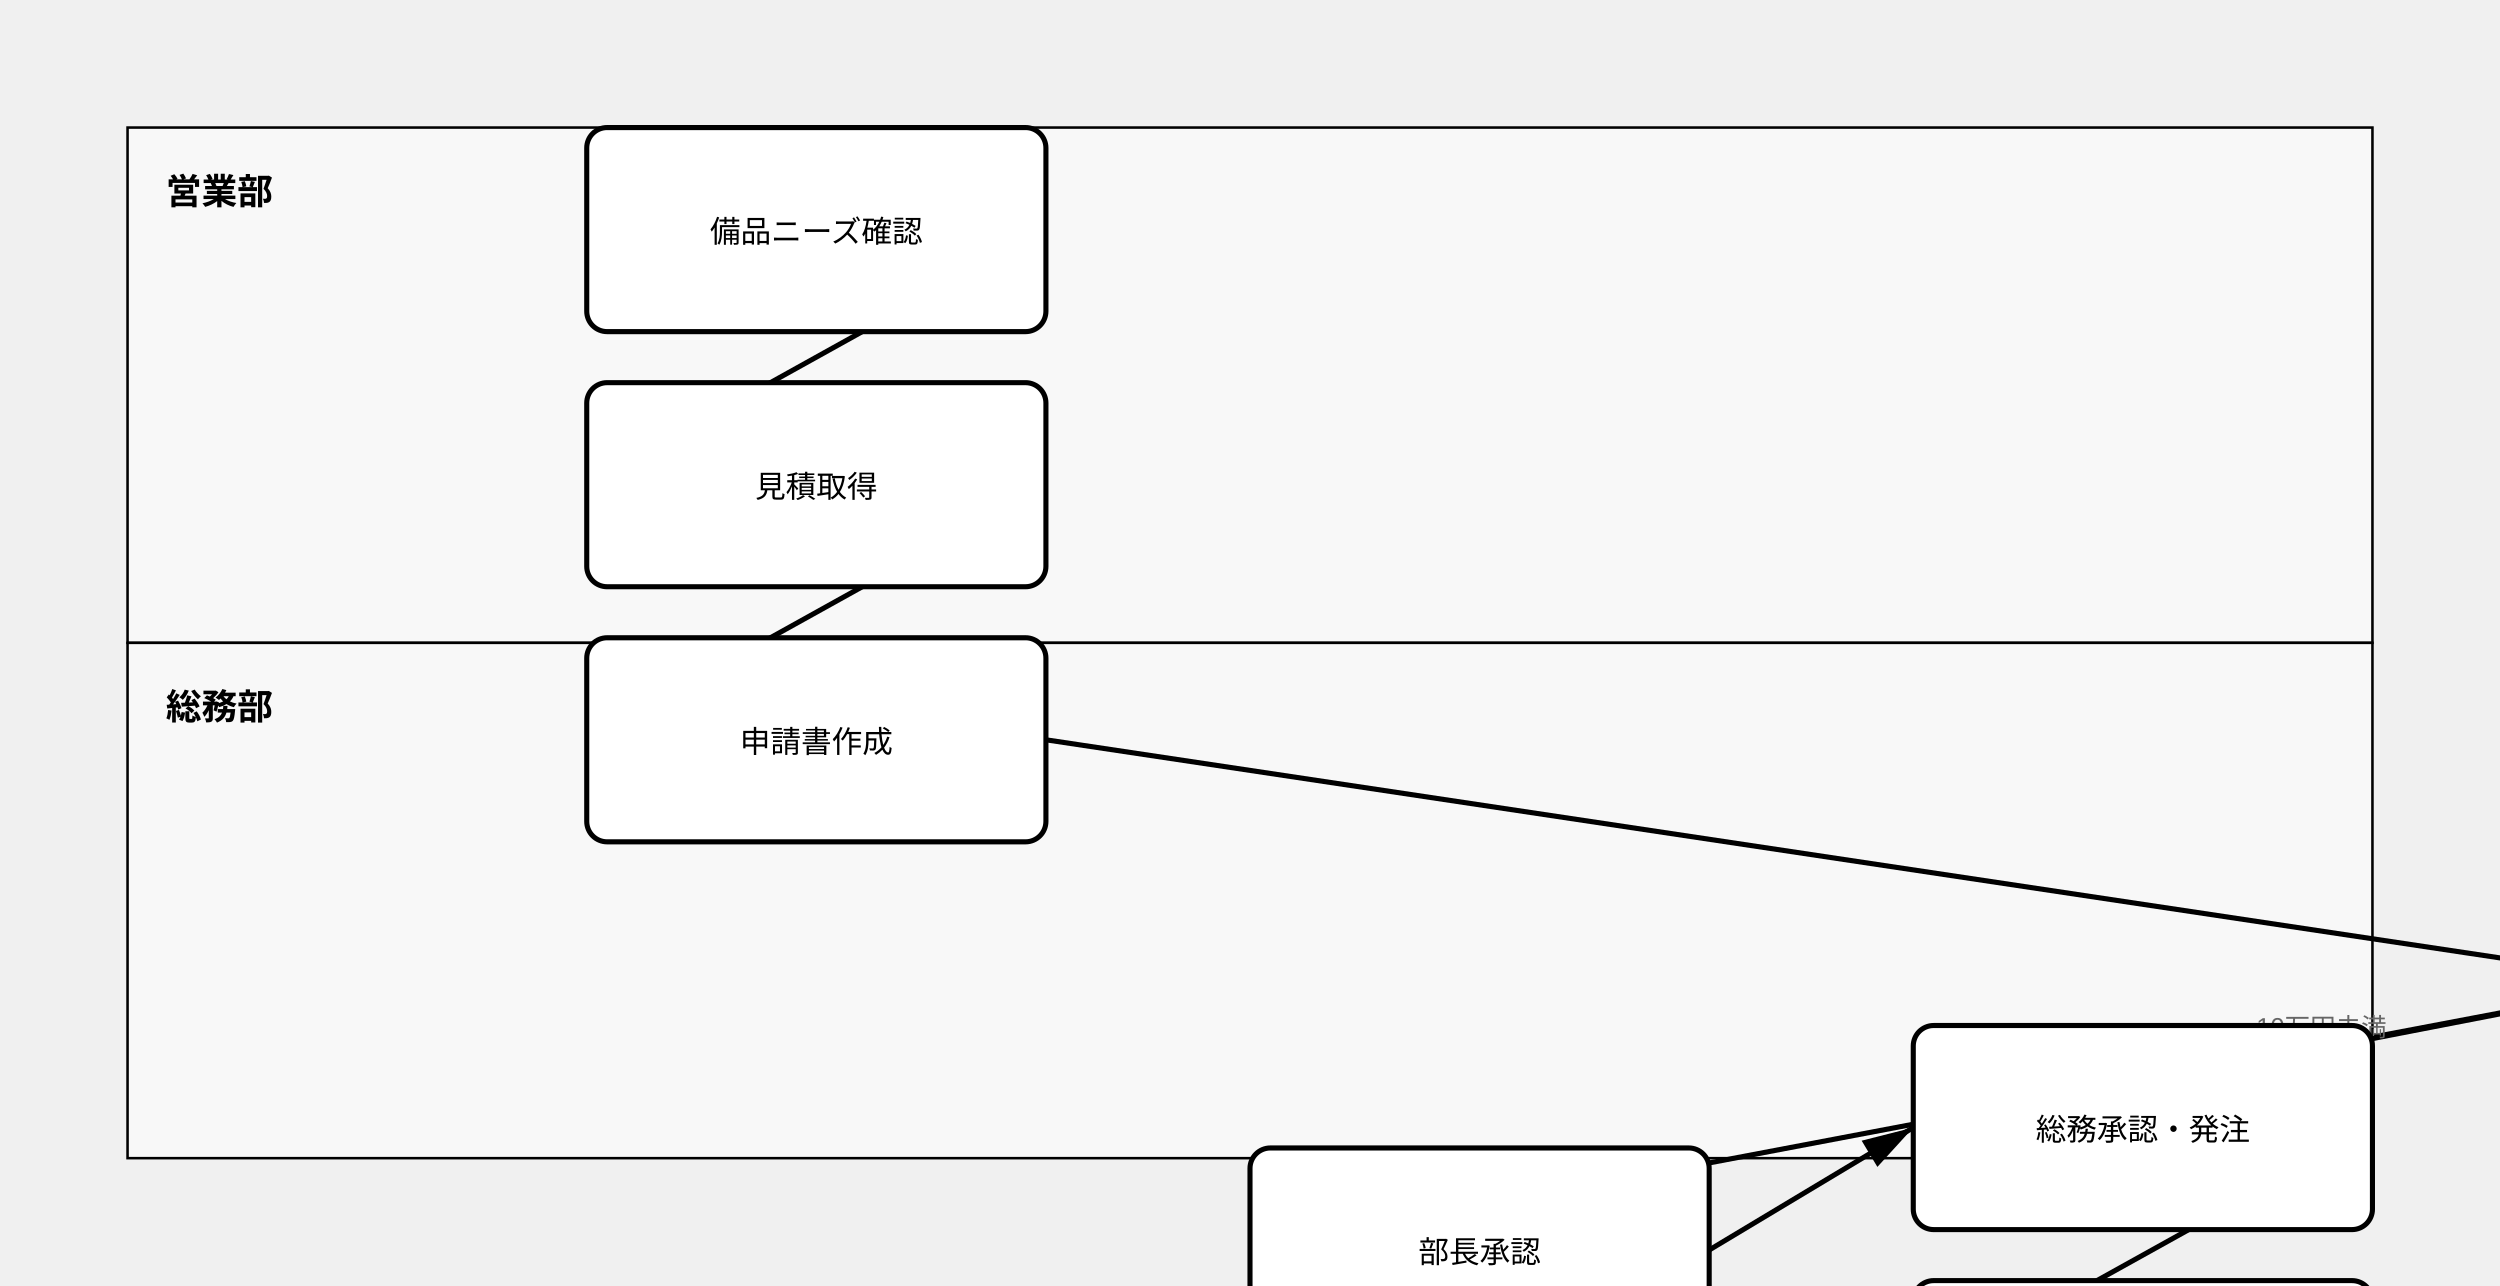
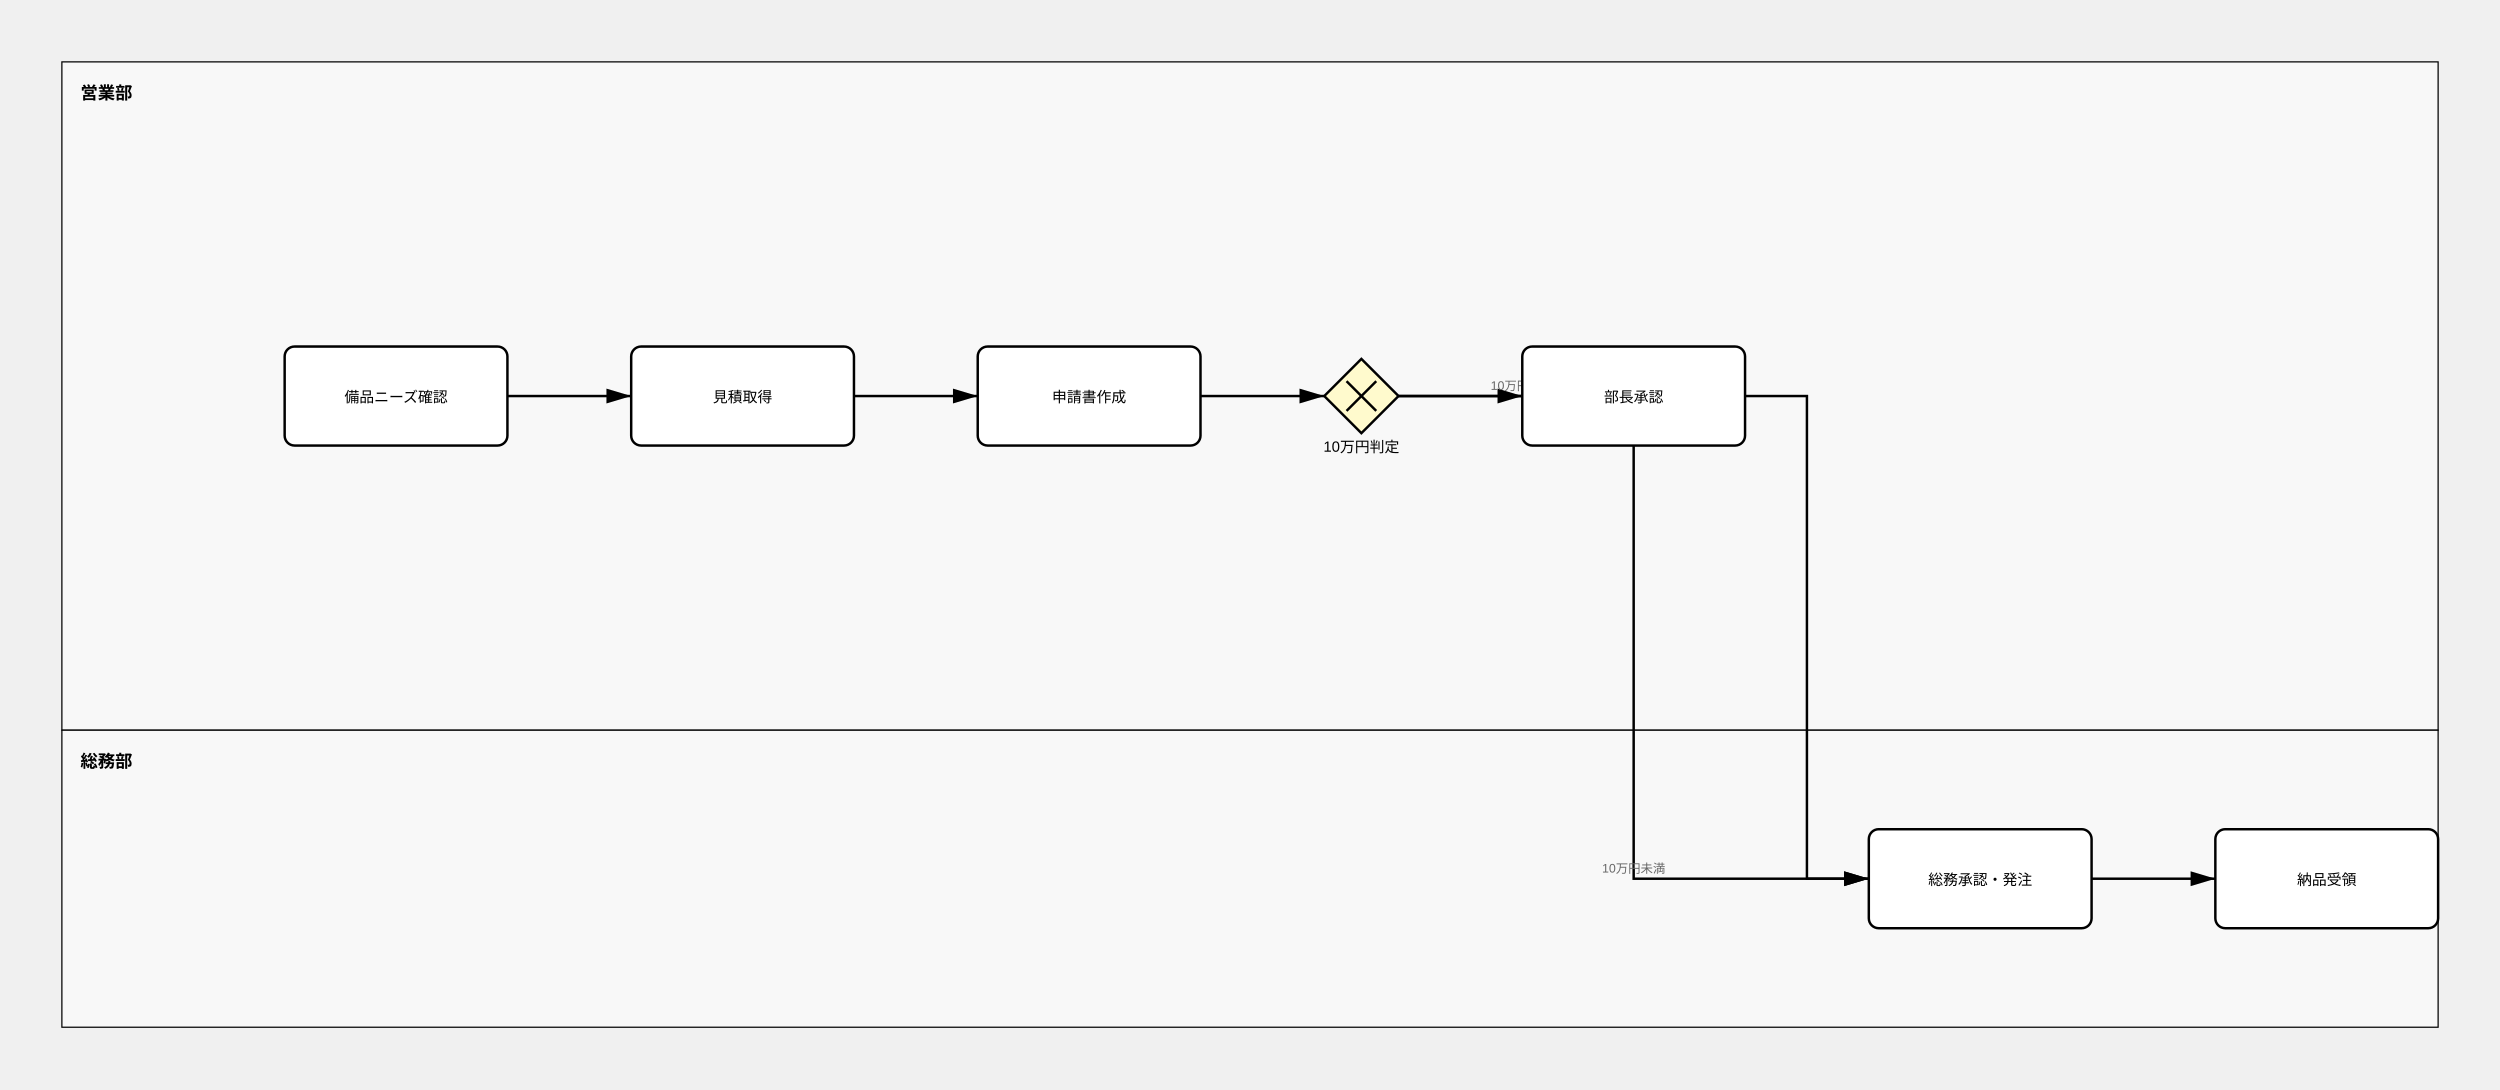
- <svg xmlns="http://www.w3.org/2000/svg" viewBox="0 0 980 504" width="980" height="504">
+ <svg xmlns="http://www.w3.org/2000/svg" viewBox="0 0 2020 880" width="2020" height="880">
  <style>
            .lane { fill: #f8f8f8; stroke: #000; stroke-width: 1; }
            .lane-label { font-family: Arial, sans-serif; font-size: 14px; font-weight: bold; }
            .task { fill: #fff; stroke: #000; stroke-width: 2; }
            .service-task { fill: #e1f5ff; stroke: #000; stroke-width: 2; }
            .gateway { fill: #fffacd; stroke: #000; stroke-width: 2; }
            .task-label { font-family: Arial, sans-serif; font-size: 12px; text-anchor: middle; }
            .flow { stroke: #000; stroke-width: 2; fill: none; marker-end: url(#arrowhead); }
            .flow-label { font-family: Arial, sans-serif; font-size: 10px; fill: #666; }
        </style>
  <defs>
    <marker id="arrowhead" markerWidth="10" markerHeight="10" refX="10" refY="3" orient="auto">
      <path d="M0,0 L10,3 L0,6 Z" fill="#000" />
    </marker>
  </defs>
-   <rect class="lane" x="50" y="50" width="880" height="202" />
+   <rect class="lane" x="50" y="50" width="1920" height="540" />
  <text class="lane-label" x="65" y="80">営業部</text>
-   <rect class="lane" x="50" y="252" width="880" height="202" />
-   <text class="lane-label" x="65" y="282">総務部</text>
-   <line class="flow" x1="410" y1="90.0" x2="230" y2="190.0" />
-   <line class="flow" x1="410" y1="190.0" x2="230" y2="290.0" />
-   <line class="flow" x1="410" y1="290.0" x2="1010" y2="380.0" />
-   <line class="flow" x1="1070" y1="380.0" x2="490" y2="490.0" />
-   <text class="flow-label" x="780.0" y="430.0" text-anchor="middle">10万円以上</text>
-   <line class="flow" x1="1070" y1="380.0" x2="750" y2="442.0" />
-   <text class="flow-label" x="910.0" y="406.0" text-anchor="middle">10万円未満</text>
-   <line class="flow" x1="670" y1="490.0" x2="750" y2="442.0" />
-   <line class="flow" x1="930" y1="442.0" x2="750" y2="542.0" />
-   <rect class="task" x="230" y="50.0" width="180" height="80" rx="8" ry="8" />
-   <text class="task-label" x="320.0" y="95.0">備品ニーズ確認</text>
-   <rect class="task" x="230" y="150.0" width="180" height="80" rx="8" ry="8" />
-   <text class="task-label" x="320.0" y="195.0">見積取得</text>
-   <rect class="task" x="230" y="250.0" width="180" height="80" rx="8" ry="8" />
-   <text class="task-label" x="320.0" y="295.0">申請書作成</text>
-   <rect class="task" x="490" y="450.0" width="180" height="80" rx="8" ry="8" />
-   <text class="task-label" x="580.0" y="495.0">部長承認</text>
-   <rect class="task" x="750" y="402.0" width="180" height="80" rx="8" ry="8" />
-   <text class="task-label" x="840.0" y="447.0">総務承認・発注</text>
-   <rect class="task" x="750" y="502.0" width="180" height="80" rx="8" ry="8" />
-   <text class="task-label" x="840.0" y="547.0">納品受領</text>
-   <polygon class="gateway" points="1040.0,350.0 1070.0,380.0 1040.0,410.0 1010.0,380.0" />
-   <line x1="1028.0" y1="368.0" x2="1052.0" y2="392.0" stroke="#000" stroke-width="2" />
-   <line x1="1052.0" y1="368.0" x2="1028.0" y2="392.0" stroke="#000" stroke-width="2" />
-   <text class="task-label" x="1040.0" y="425.0">10万円判定</text>
+   <rect class="lane" x="50" y="590" width="1920" height="240" />
+   <text class="lane-label" x="65" y="620">総務部</text>
+   <polyline class="flow" points="410.0,320.0 510.0,320.0" />
+   <polyline class="flow" points="690.0,320.0 790.0,320.0" />
+   <polyline class="flow" points="970.0,320.0 1070.0,320.0" />
+   <polyline class="flow" points="1130.0,320.0 1230.0,320.0" />
+   <text class="flow-label" x="1230.0" y="315.0" text-anchor="middle">10万円以上</text>
+   <polyline class="flow" points="1130.0,320.0 1320.0,320.0 1320.0,710.0 1510.0,710.0" />
+   <text class="flow-label" x="1320.0" y="705.0" text-anchor="middle">10万円未満</text>
+   <polyline class="flow" points="1410.0,320.0 1460.0,320.0 1460.0,710.0 1510.0,710.0" />
+   <polyline class="flow" points="1690.0,710.0 1790.0,710.0" />
+   <rect class="task" x="230.0" y="280.0" width="180" height="80" rx="8" ry="8" />
+   <text class="task-label" x="320.0" y="325.0">備品ニーズ確認</text>
+   <rect class="task" x="510.0" y="280.0" width="180" height="80" rx="8" ry="8" />
+   <text class="task-label" x="600.0" y="325.0">見積取得</text>
+   <rect class="task" x="790.0" y="280.0" width="180" height="80" rx="8" ry="8" />
+   <text class="task-label" x="880.0" y="325.0">申請書作成</text>
+   <rect class="task" x="1230.0" y="280.0" width="180" height="80" rx="8" ry="8" />
+   <text class="task-label" x="1320.0" y="325.0">部長承認</text>
+   <rect class="task" x="1510.0" y="670.0" width="180" height="80" rx="8" ry="8" />
+   <text class="task-label" x="1600.0" y="715.0">総務承認・発注</text>
+   <rect class="task" x="1790.0" y="670.0" width="180" height="80" rx="8" ry="8" />
+   <text class="task-label" x="1880.0" y="715.0">納品受領</text>
+   <polygon class="gateway" points="1100.0,290.0 1130.0,320.0 1100.0,350.0 1070.0,320.0" />
+   <line x1="1088.0" y1="308.0" x2="1112.0" y2="332.0" stroke="#000" stroke-width="2" />
+   <line x1="1112.0" y1="308.0" x2="1088.0" y2="332.0" stroke="#000" stroke-width="2" />
+   <text class="task-label" x="1100.0" y="365.0">10万円判定</text>
</svg>
